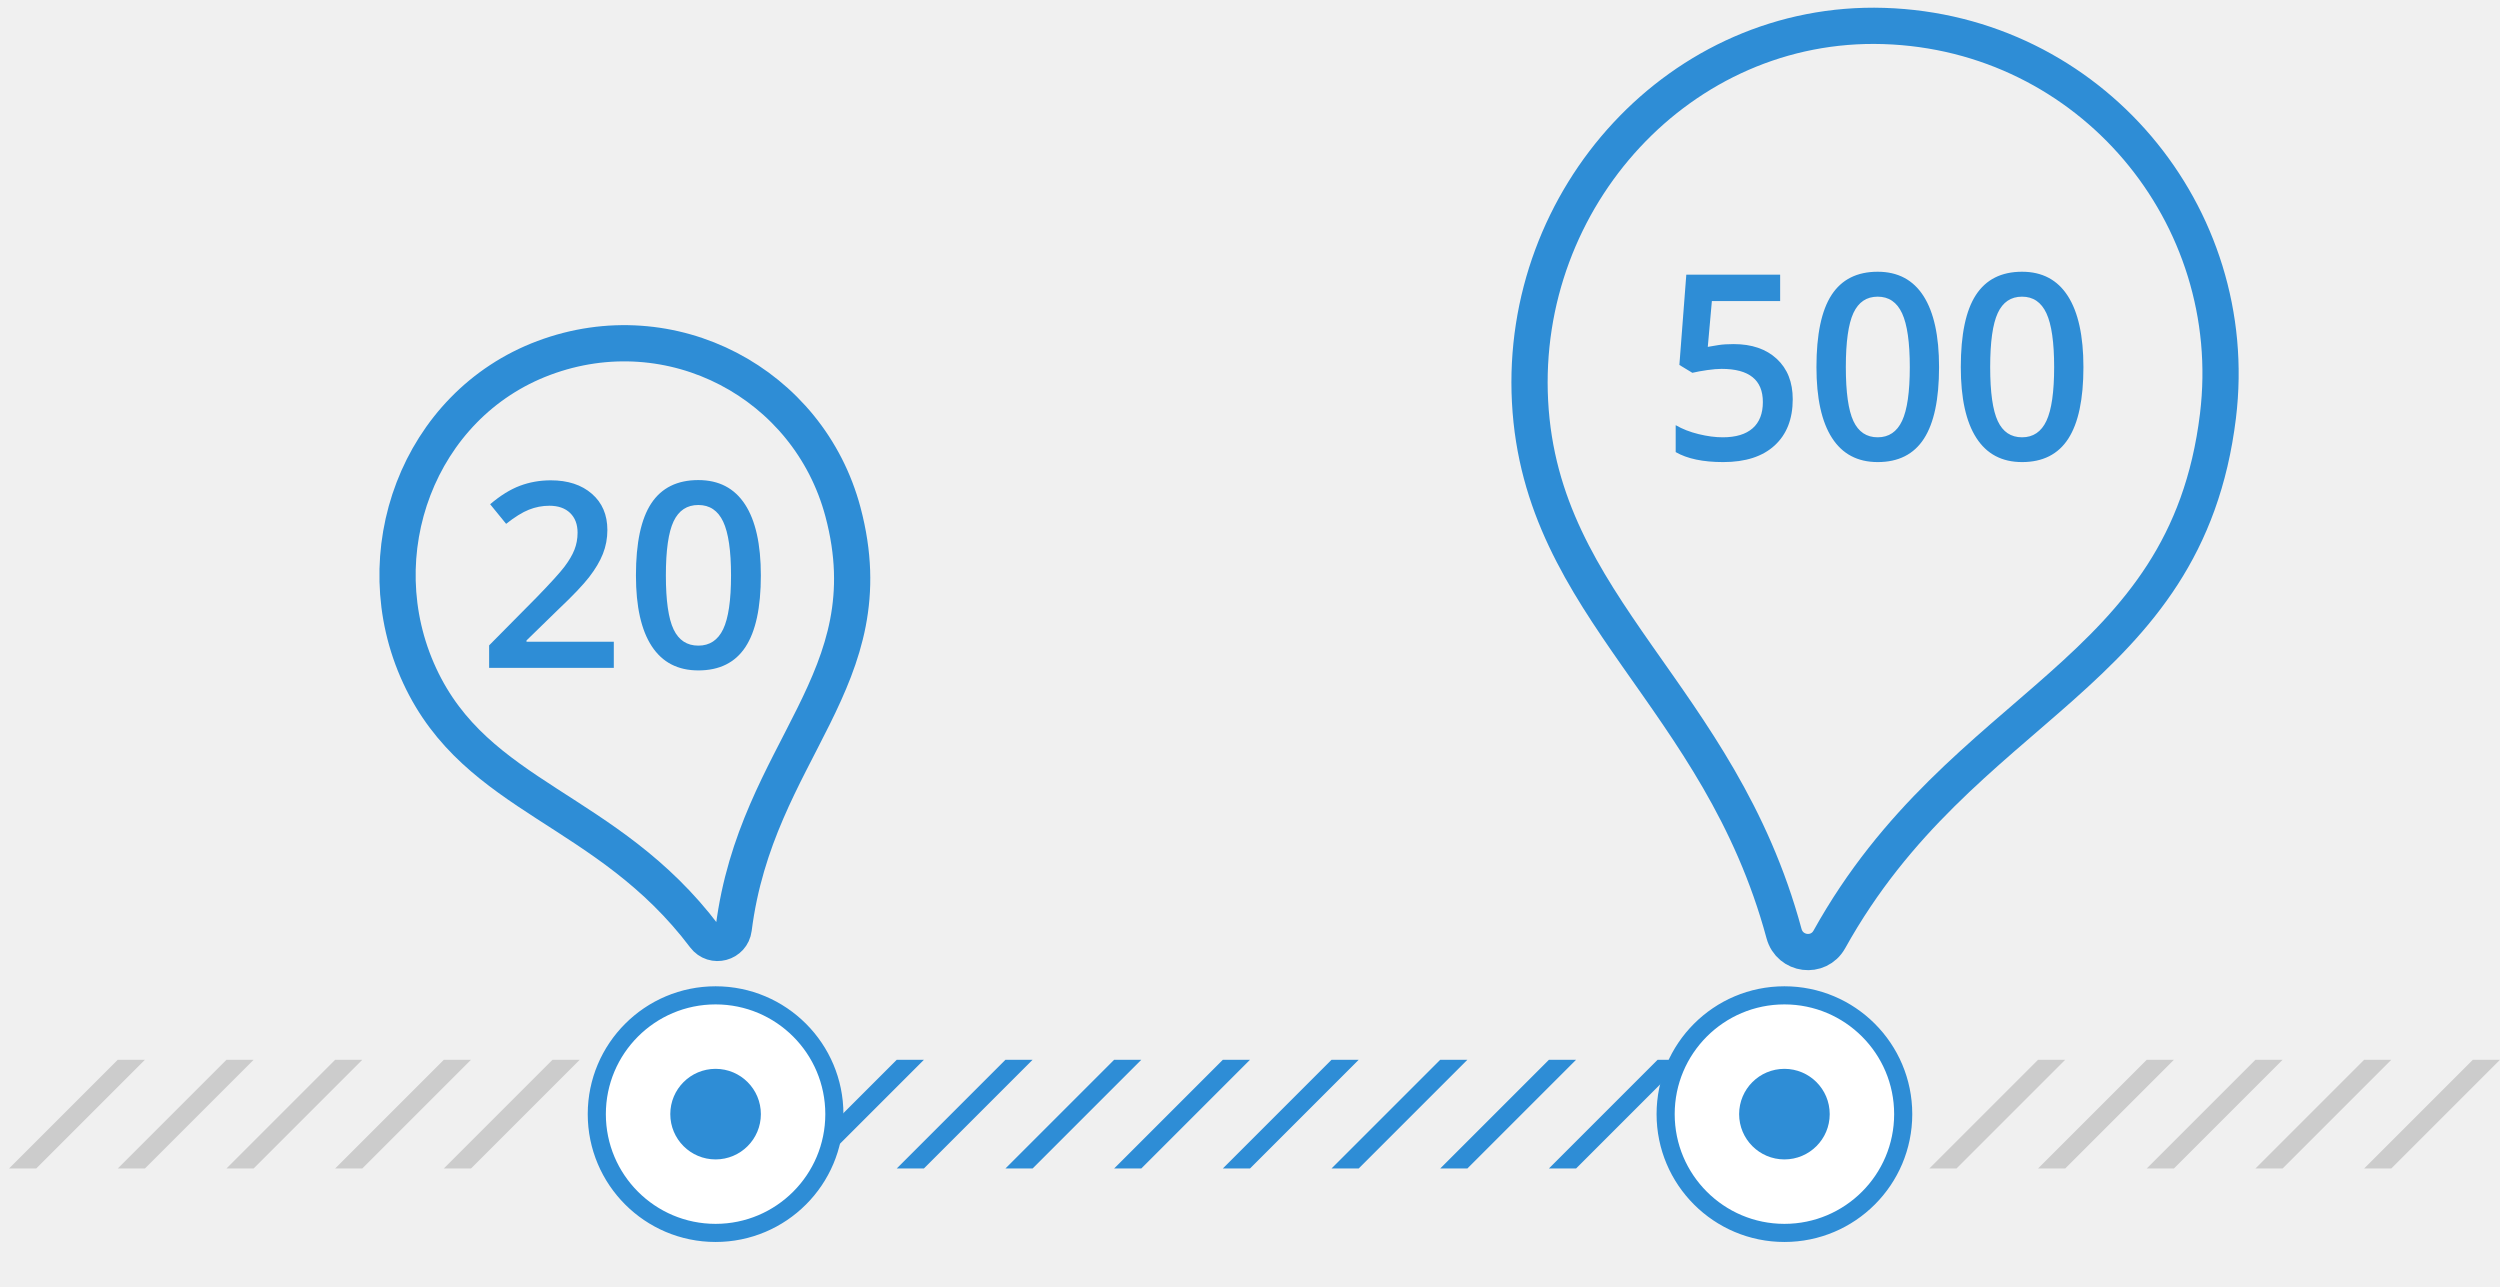
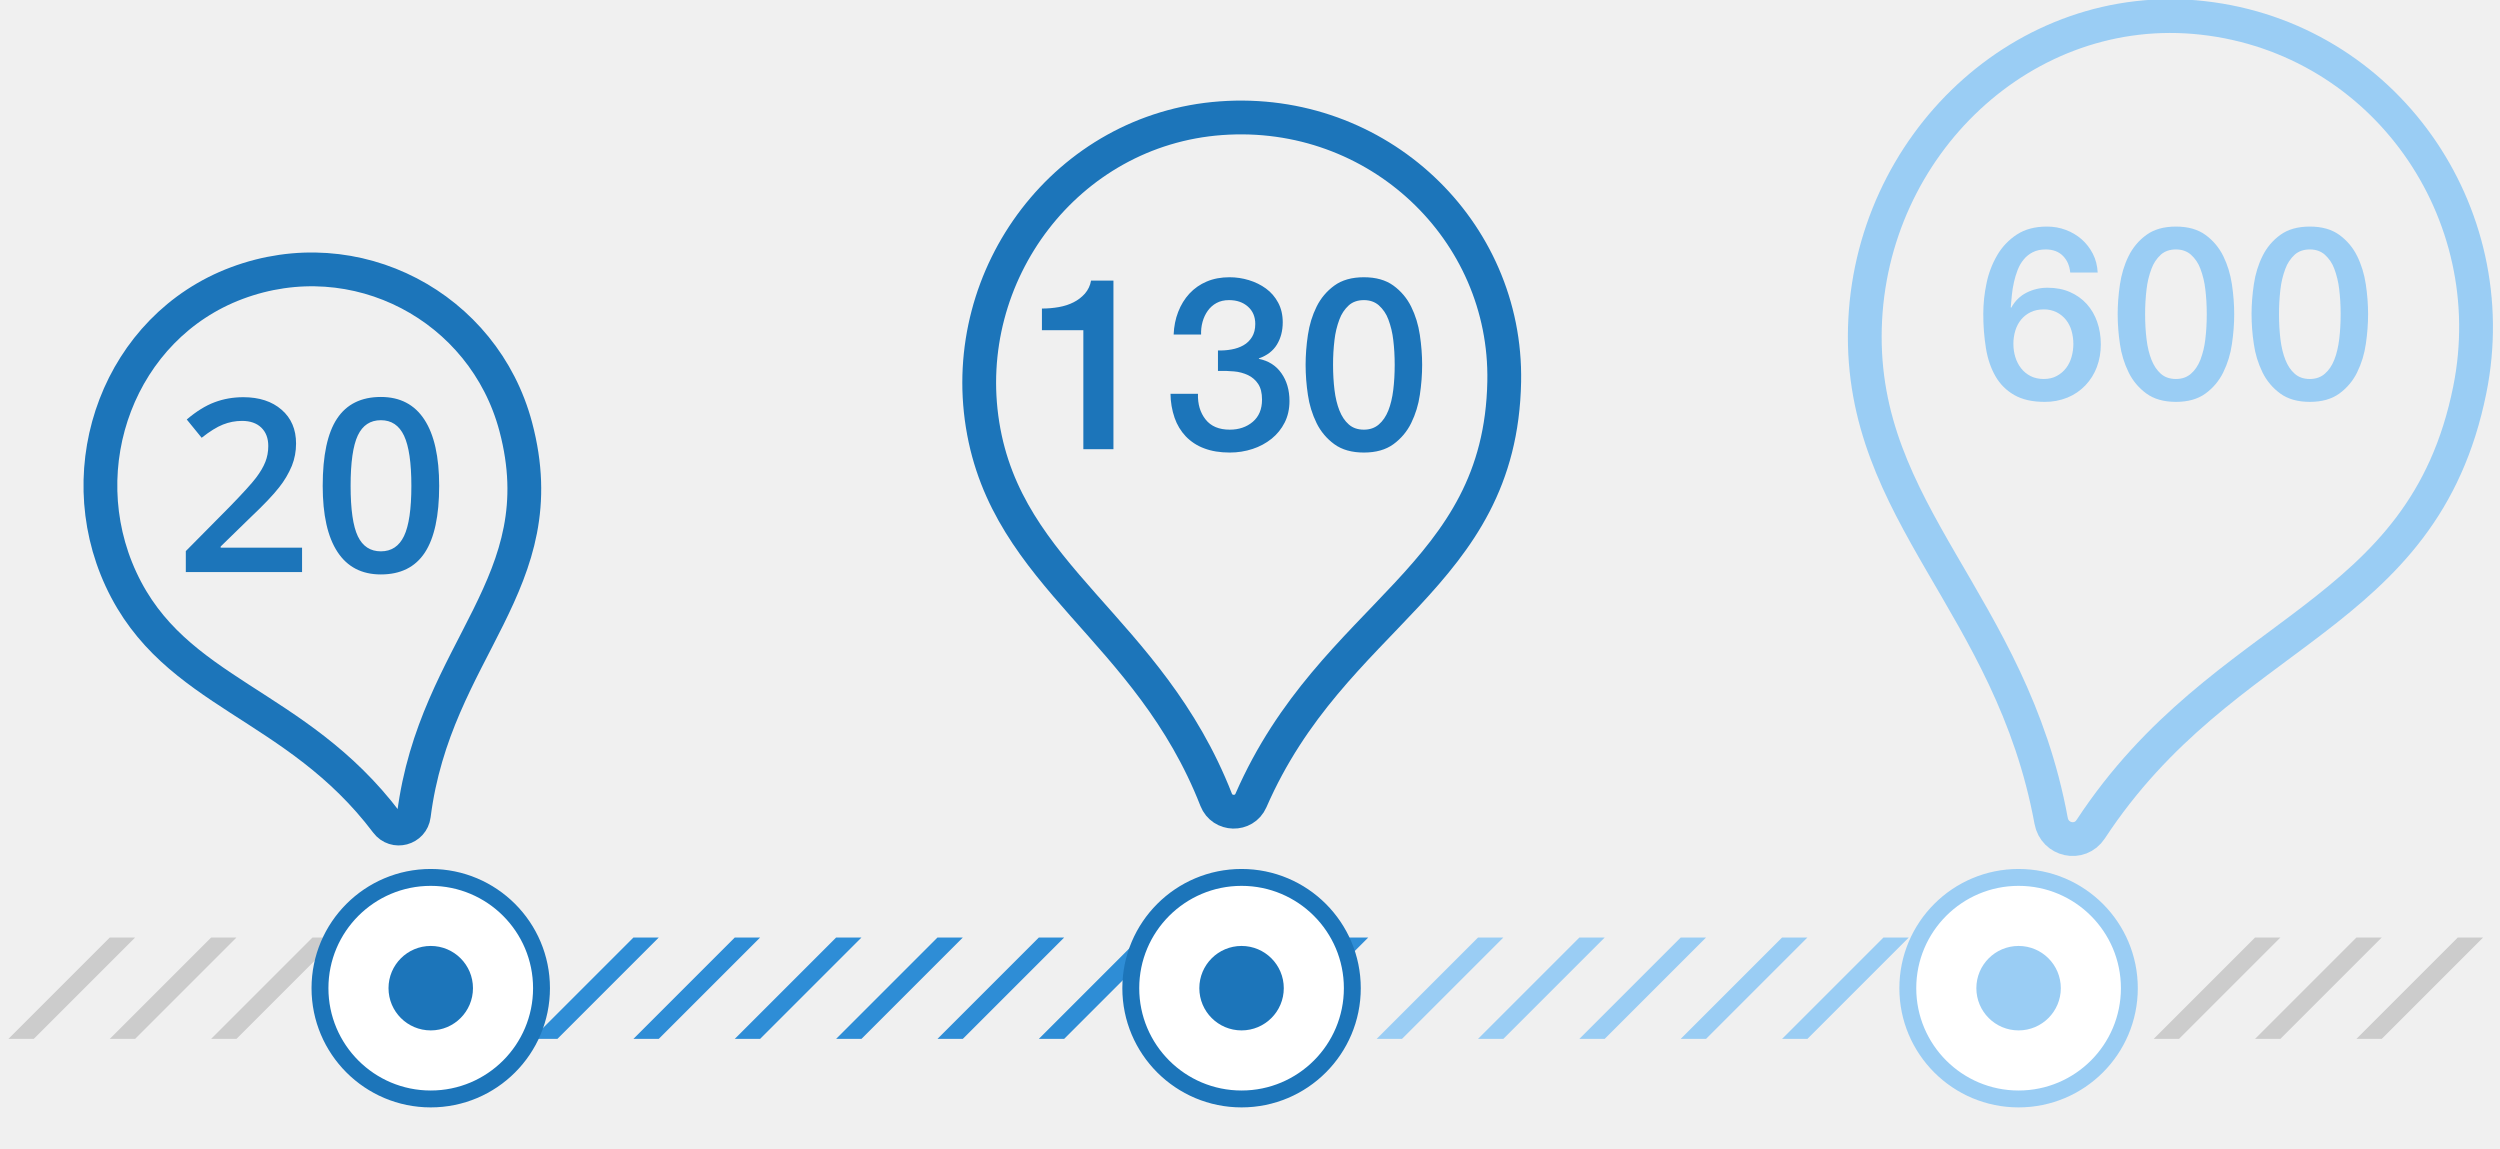
- <svg xmlns="http://www.w3.org/2000/svg" version="1.1" width="138" height="71" viewBox="0 0 138 71">
-   <g id="-icon_price_from">
-     <path id="Rectangle-31-cop" d="M87.000,64.500 L85.500,64.500 L91.500,58.500 L93.000,58.500 L87.000,64.500 zM79.500,64.500 L85.500,58.500 L87.000,58.500 L81.000,64.500 L79.500,64.500 zM73.500,64.500 L79.500,58.500 L81.000,58.500 L75.000,64.500 L73.500,64.500 zM67.500,64.500 L73.500,58.500 L75.000,58.500 L69.000,64.500 L67.500,64.500 zM61.500,64.500 L67.500,58.500 L69.000,58.500 L63.000,64.500 L61.500,64.500 zM55.500,64.500 L61.500,58.500 L63.000,58.500 L57.000,64.500 L55.500,64.500 zM49.500,64.500 L55.500,58.500 L57.000,58.500 L51.000,64.500 L49.500,64.500 zM43.500,64.500 L49.500,58.500 L51.000,58.500 L45.000,64.500 L43.500,64.500 z" fill="#2E8DD6" />
-     <path id="Rectangle-31-cop" d="M26.000,64.500 L24.500,64.500 L30.500,58.500 L32.000,58.500 L26.000,64.500 zM18.500,64.500 L24.500,58.500 L26.000,58.500 L20.000,64.500 L18.500,64.500 zM12.500,64.500 L18.500,58.500 L20.000,58.500 L14.000,64.500 L12.500,64.500 zM6.500,64.500 L12.500,58.500 L14.000,58.500 L8.000,64.500 L6.500,64.500 zM0.500,64.500 L6.500,58.500 L8.000,58.500 L2.000,64.500 L0.500,64.500 z" fill="#CCCCCC" />
-     <path id="Rectangle-31-cop" d="M132.000,64.500 L130.500,64.500 L136.500,58.500 L138.000,58.500 L132.000,64.500 zM124.500,64.500 L130.500,58.500 L132.000,58.500 L126.000,64.500 L124.500,64.500 zM118.500,64.500 L124.500,58.500 L126.000,58.500 L120.000,64.500 L118.500,64.500 zM112.500,64.500 L118.500,58.500 L120.000,58.500 L114.000,64.500 L112.500,64.500 zM106.500,64.500 L112.500,58.500 L114.000,58.500 L108.000,64.500 L106.500,64.500 z" fill="#CCCCCC" />
-     <g id="Forma-1">
-       <path id="Forma-1-stroke" d="M46.533,28.265 C48.995,37.542 41.756,41.365 40.500,51.261 C40.398,52.065 39.380,52.336 38.893,51.692 C33.493,44.537 26.324,44.114 23.164,37.294 C20.053,30.580 23.088,22.357 30.015,19.761 C37.061,17.121 44.647,21.159 46.533,28.265 z" fill="none" stroke="#2E8DD6" stroke-width="2" />
-     </g>
-     <g id="Forma-1-copy">
-       <path id="Forma-1-copy-stroke" d="M122.432,22.956 C120.668,37.443 108.326,38.645 100.981,51.854 C100.384,52.928 98.799,52.722 98.478,51.533 C94.910,38.336 85.061,33.598 84.458,22.167 C83.865,10.914 92.769,1.087 103.981,1.434 C115.384,1.787 123.783,11.858 122.432,22.956 z" fill="none" stroke="#2E8DD6" stroke-width="2" />
-     </g>
-     <g id="Ellipse-17-copy-">
-       <path id="Ellipse-17-copy--fill" d="M98.500,54.500 C102.366,54.500 105.500,57.634 105.500,61.500 C105.500,65.366 102.366,68.500 98.500,68.500 C94.634,68.500 91.500,65.366 91.500,61.500 C91.500,57.634 94.634,54.500 98.500,54.500 z" fill="#FFFFFF" />
-       <path id="Ellipse-17-copy--stroke" d="M98.500,54.943 C102.121,54.943 105.057,57.879 105.057,61.500 C105.057,65.121 102.121,68.057 98.500,68.057 C94.879,68.057 91.943,65.121 91.943,61.500 C91.943,57.879 94.879,54.943 98.500,54.943 z" fill="none" stroke="#2E8DD6" stroke-width="1" />
-     </g>
-     <path id="Ellipse-17-copy-" d="M98.500,59.000 C99.881,59.000 101.000,60.119 101.000,61.500 C101.000,62.881 99.881,64.000 98.500,64.000 C97.119,64.000 96.000,62.881 96.000,61.500 C96.000,60.119 97.119,59.000 98.500,59.000 z" fill="#2E8DD6" />
-     <g id="Ellipse-17-copy-">
-       <path id="Ellipse-17-copy--fill" d="M39.500,54.500 C43.366,54.500 46.500,57.634 46.500,61.500 C46.500,65.366 43.366,68.500 39.500,68.500 C35.634,68.500 32.500,65.366 32.500,61.500 C32.500,57.634 35.634,54.500 39.500,54.500 z" fill="#FFFFFF" />
-       <path id="Ellipse-17-copy--stroke" d="M39.500,54.943 C43.121,54.943 46.057,57.879 46.057,61.500 C46.057,65.121 43.121,68.057 39.500,68.057 C35.879,68.057 32.943,65.121 32.943,61.500 C32.943,57.879 35.879,54.943 39.500,54.943 z" fill="none" stroke="#2E8DD6" stroke-width="1" />
-     </g>
-     <path id="Ellipse-17-copy-" d="M39.500,59.000 C40.881,59.000 42.000,60.119 42.000,61.500 C42.000,62.881 40.881,64.000 39.500,64.000 C38.119,64.000 37.000,62.881 37.000,61.500 C37.000,60.119 38.119,59.000 39.500,59.000 z" fill="#2E8DD6" />
-     <path id="20" d="M41.148,35.716 C40.581,36.577 39.714,37.007 38.548,37.007 C37.418,37.007 36.562,36.563 35.979,35.674 C35.395,34.785 35.104,33.482 35.104,31.764 C35.104,29.963 35.387,28.636 35.954,27.781 C36.521,26.927 37.386,26.500 38.548,26.500 C39.682,26.500 40.540,26.947 41.124,27.841 C41.707,28.734 41.999,30.042 41.999,31.764 C41.999,33.537 41.715,34.855 41.148,35.716 zM39.919,28.794 C39.630,28.182 39.173,27.876 38.548,27.876 C37.923,27.876 37.468,28.176 37.183,28.776 C36.899,29.377 36.756,30.373 36.756,31.764 C36.756,33.156 36.899,34.149 37.183,34.745 C37.468,35.341 37.923,35.639 38.548,35.639 C39.173,35.639 39.630,35.336 39.919,34.731 C40.208,34.126 40.353,33.137 40.353,31.764 C40.353,30.396 40.208,29.406 39.919,28.794 zM27.000,35.625 C27.000,35.625 29.618,32.979 29.618,32.979 C30.391,32.183 30.904,31.619 31.156,31.286 C31.408,30.953 31.592,30.640 31.708,30.347 C31.824,30.054 31.882,29.740 31.882,29.404 C31.882,28.944 31.744,28.581 31.469,28.315 C31.193,28.050 30.812,27.917 30.326,27.917 C29.938,27.917 29.561,27.990 29.198,28.134 C28.835,28.278 28.415,28.539 27.938,28.916 C27.938,28.916 27.056,27.834 27.056,27.834 C27.621,27.354 28.169,27.014 28.702,26.814 C29.234,26.614 29.801,26.514 30.403,26.514 C31.347,26.514 32.104,26.762 32.673,27.258 C33.243,27.753 33.527,28.420 33.527,29.258 C33.527,29.719 33.445,30.156 33.281,30.571 C33.117,30.985 32.864,31.412 32.524,31.852 C32.184,32.292 31.618,32.886 30.826,33.635 C30.826,33.635 29.063,35.353 29.063,35.353 L29.063,35.422 L33.882,35.422 L33.882,36.868 L27.000,36.868 L27.000,35.625 z" fill="#2E8DD6" />
-     <path id="500" d="M114.169,24.216 C113.613,25.077 112.762,25.507 111.617,25.507 C110.508,25.507 109.667,25.063 109.095,24.174 C108.522,23.285 108.236,21.982 108.236,20.264 C108.236,18.463 108.514,17.135 109.071,16.281 C109.628,15.427 110.476,15.000 111.617,15.000 C112.730,15.000 113.573,15.447 114.146,16.341 C114.718,17.234 115.005,18.542 115.005,20.264 C115.005,22.038 114.726,23.355 114.169,24.216 zM112.963,17.294 C112.679,16.682 112.230,16.376 111.617,16.376 C111.003,16.376 110.557,16.676 110.278,17.276 C109.998,17.877 109.858,18.873 109.858,20.264 C109.858,21.656 109.998,22.650 110.278,23.245 C110.557,23.841 111.003,24.139 111.617,24.139 C112.230,24.139 112.679,23.836 112.963,23.231 C113.247,22.626 113.389,21.637 113.389,20.264 C113.389,18.896 113.247,17.906 112.963,17.294 zM103.649,25.507 C102.540,25.507 101.699,25.063 101.127,24.174 C100.554,23.285 100.268,21.982 100.268,20.264 C100.268,18.463 100.546,17.135 101.103,16.281 C101.659,15.427 102.508,15.000 103.649,15.000 C104.762,15.000 105.605,15.447 106.178,16.341 C106.750,17.234 107.036,18.542 107.036,20.264 C107.036,22.038 106.758,23.355 106.201,24.216 C105.645,25.077 104.794,25.507 103.649,25.507 zM104.995,17.294 C104.711,16.682 104.262,16.376 103.649,16.376 C103.035,16.376 102.589,16.676 102.309,17.276 C102.030,17.877 101.890,18.873 101.890,20.264 C101.890,21.656 102.030,22.650 102.309,23.245 C102.589,23.841 103.035,24.139 103.649,24.139 C104.262,24.139 104.711,23.836 104.995,23.231 C105.279,22.626 105.421,21.637 105.421,20.264 C105.421,18.896 105.279,17.906 104.995,17.294 zM95.694,18.994 C96.698,18.994 97.494,19.266 98.080,19.811 C98.666,20.355 98.959,21.097 98.959,22.038 C98.959,23.126 98.626,23.977 97.961,24.589 C97.295,25.201 96.349,25.507 95.122,25.507 C94.008,25.507 93.134,25.323 92.498,24.956 C92.498,24.956 92.498,23.469 92.498,23.469 C92.866,23.683 93.288,23.848 93.765,23.964 C94.242,24.081 94.686,24.139 95.094,24.139 C95.817,24.139 96.367,23.974 96.744,23.643 C97.121,23.313 97.310,22.829 97.310,22.191 C97.310,20.972 96.551,20.362 95.033,20.362 C94.819,20.362 94.556,20.384 94.242,20.428 C93.929,20.473 93.654,20.523 93.418,20.579 C93.418,20.579 92.702,20.145 92.702,20.145 L93.084,15.161 L98.264,15.161 L98.264,16.620 L94.495,16.620 C94.495,16.620 94.270,19.147 94.270,19.147 C94.429,19.119 94.623,19.087 94.853,19.049 C95.082,19.012 95.363,18.994 95.694,18.994 z" fill="#2E8DD6" />
+ <svg xmlns="http://www.w3.org/2000/svg" width="148" height="68" viewBox="0 0 148 68">
+   <path d="M75 61.5h-1.5l6-6H81l-6 6zm-7.5 0l6-6H75l-6 6h-1.5zm-6 0l6-6H69l-6 6h-1.5zm-6 0l6-6H63l-6 6h-1.5zm-6 0l6-6H57l-6 6h-1.5zm-6 0l6-6H51l-6 6h-1.5zm-6 0l6-6H45l-6 6h-1.5zm-6 0l6-6H39l-6 6h-1.5z" fill="#2E8DD6" />
+   <path d="M107 61.5h-1.5l6-6h1.5l-6 6zm-7.5 0l6-6h1.5l-6 6h-1.5zm-6 0l6-6h1.5l-6 6h-1.5zm-6 0l6-6H95l-6 6h-1.5zm-6 0l6-6H89l-6 6h-1.5z" fill="#9ACDF4" />
+   <path d="M14 61.5h-1.5l6-6H20l-6 6zm-7.5 0l6-6H14l-6 6H6.5zm-6 0l6-6H8l-6 6H.5zM141 61.5h-1.5l6-6h1.5l-6 6zm-7.5 0l6-6h1.5l-6 6h-1.5zm-6 0l6-6h1.5l-6 6h-1.5z" fill="#CCC" />
+   <path d="M30.533 25.265c2.462 9.277-4.777 13.1-6.033 22.996-.102.804-1.12 1.075-1.607.431-5.4-7.155-12.569-7.578-15.729-14.398-3.111-6.714-.076-14.937 6.851-17.533 7.046-2.64 14.632 1.398 16.518 8.504z" fill="none" stroke="#1C75BA" stroke-width="2" />
+   <path d="M25.148 32.716c-.567.861-1.434 1.291-2.6 1.291-1.13 0-1.986-.444-2.569-1.333-.584-.889-.875-2.192-.875-3.91 0-1.801.283-3.128.85-3.983.567-.854 1.432-1.281 2.594-1.281 1.134 0 1.992.447 2.576 1.341.583.893.875 2.201.875 3.923 0 1.773-.284 3.091-.851 3.952zm-1.229-6.922c-.289-.612-.746-.918-1.371-.918s-1.08.3-1.365.9c-.284.601-.427 1.597-.427 2.988 0 1.392.143 2.385.427 2.981.285.596.74.894 1.365.894s1.082-.303 1.371-.908c.289-.605.434-1.594.434-2.967 0-1.368-.145-2.358-.434-2.97zM11 32.625l2.618-2.646c.773-.796 1.286-1.36 1.538-1.693.252-.333.436-.646.552-.939.116-.293.174-.607.174-.943 0-.46-.138-.823-.413-1.089-.276-.265-.657-.398-1.143-.398-.388 0-.765.073-1.128.217-.363.144-.783.405-1.26.782l-.882-1.082c.565-.48 1.113-.82 1.646-1.02.532-.2 1.099-.3 1.701-.3.944 0 1.701.248 2.27.744.57.495.854 1.162.854 2 0 .461-.082.898-.246 1.313a5.346 5.346 0 0 1-.757 1.281c-.34.44-.906 1.034-1.698 1.783l-1.763 1.718v.069h4.819v1.446H11v-1.243z" fill="#1C75BA" />
+   <path d="M140.056 20.369a5.577 5.577 0 0 1-.513 1.675 3.384 3.384 0 0 1-1.055 1.255c-.452.328-1.034.492-1.746.492-.713 0-1.295-.164-1.747-.492a3.384 3.384 0 0 1-1.055-1.255 5.577 5.577 0 0 1-.513-1.675 12.066 12.066 0 0 1-.135-1.767c0-.57.045-1.16.135-1.768.09-.608.261-1.166.513-1.675a3.38 3.38 0 0 1 1.055-1.254c.452-.328 1.034-.492 1.747-.492.712 0 1.294.164 1.746.492a3.38 3.38 0 0 1 1.055 1.254c.252.509.423 1.067.513 1.675.09.608.135 1.198.135 1.768 0 .57-.045 1.159-.135 1.767zm-1.575-3.243a5.081 5.081 0 0 0-.292-1.219 2.079 2.079 0 0 0-.564-.834c-.237-.204-.532-.306-.883-.306-.362 0-.659.102-.891.306a2.107 2.107 0 0 0-.556.834 5.033 5.033 0 0 0-.293 1.219 12.05 12.05 0 0 0-.085 1.476c0 .523.028 1.017.085 1.482.057.466.155.872.293 1.219.137.347.323.623.556.827.232.204.529.306.891.306.351 0 .646-.102.883-.306.238-.204.426-.48.564-.827.137-.347.235-.753.292-1.219.057-.465.085-.959.085-1.482s-.028-1.015-.085-1.476zm-6.864 4.918a3.384 3.384 0 0 1-1.055 1.255c-.452.328-1.034.492-1.746.492-.713 0-1.295-.164-1.747-.492a3.384 3.384 0 0 1-1.055-1.255 5.577 5.577 0 0 1-.513-1.675 12.066 12.066 0 0 1-.135-1.767c0-.57.045-1.16.135-1.768.09-.608.261-1.166.513-1.675a3.38 3.38 0 0 1 1.055-1.254c.452-.328 1.034-.492 1.747-.492.712 0 1.294.164 1.746.492a3.38 3.38 0 0 1 1.055 1.254c.251.509.423 1.067.513 1.675.09.608.135 1.198.135 1.768 0 .57-.045 1.159-.135 1.767a5.606 5.606 0 0 1-.513 1.675zm-1.062-4.918a5.033 5.033 0 0 0-.293-1.219 2.067 2.067 0 0 0-.563-.834c-.237-.204-.532-.306-.883-.306-.362 0-.659.102-.891.306a2.107 2.107 0 0 0-.556.834 5.033 5.033 0 0 0-.293 1.219 12.05 12.05 0 0 0-.085 1.476c0 .523.028 1.017.085 1.482.057.466.155.872.293 1.219.137.347.323.623.556.827.232.204.529.306.891.306.351 0 .646-.102.883-.306.238-.204.426-.48.563-.827a4.92 4.92 0 0 0 .293-1.219c.057-.465.085-.959.085-1.482s-.028-1.015-.085-1.476zm-10.585.2a2.721 2.721 0 0 1 1.247-.292c.494 0 .936.085 1.326.256.39.171.72.407.991.706s.477.653.62 1.062c.143.409.214.851.214 1.326 0 .484-.079.933-.235 1.347a3.183 3.183 0 0 1-.678 1.083 3.08 3.08 0 0 1-1.054.72 3.48 3.48 0 0 1-1.355.257c-.732 0-1.333-.136-1.803-.407a2.972 2.972 0 0 1-1.112-1.111c-.271-.471-.459-1.022-.563-1.654a12.5 12.5 0 0 1-.157-2.046c0-.599.064-1.202.193-1.81a5.441 5.441 0 0 1 .634-1.661 3.654 3.654 0 0 1 1.162-1.219c.48-.313 1.071-.47 1.775-.47.399 0 .774.066 1.126.199.351.134.663.319.934.556.27.238.491.523.662.856.171.332.266.703.286 1.112h-1.626c-.038-.409-.183-.739-.434-.991-.252-.252-.592-.378-1.02-.378-.294 0-.549.055-.762.164a1.66 1.66 0 0 0-.542.435c-.148.18-.266.387-.356.62a4.968 4.968 0 0 0-.221.734 6.264 6.264 0 0 0-.122.763l-.064.705.029.029c.218-.399.52-.696.905-.891zm-.663 3.813c.076.247.19.468.342.663.152.195.34.349.563.463.224.114.483.171.777.171.295 0 .551-.059.77-.178.219-.118.401-.273.549-.463.147-.19.257-.411.328-.663a2.852 2.852 0 0 0 0-1.547 1.852 1.852 0 0 0-.328-.648 1.684 1.684 0 0 0-.549-.449 1.644 1.644 0 0 0-.77-.171c-.294 0-.553.054-.777.164a1.665 1.665 0 0 0-.563.441 1.892 1.892 0 0 0-.342.649 2.655 2.655 0 0 0-.114.784c0 .276.038.537.114.784z" fill="#9ACDF4" />
+   <path d="M84.056 23.369a5.577 5.577 0 0 1-.513 1.675 3.384 3.384 0 0 1-1.055 1.255c-.452.328-1.034.492-1.746.492-.713 0-1.295-.164-1.747-.492a3.384 3.384 0 0 1-1.055-1.255 5.577 5.577 0 0 1-.513-1.675 12.066 12.066 0 0 1-.135-1.767c0-.57.045-1.16.135-1.768.09-.608.261-1.166.513-1.675a3.38 3.38 0 0 1 1.055-1.254c.452-.328 1.034-.492 1.747-.492.712 0 1.294.164 1.746.492a3.38 3.38 0 0 1 1.055 1.254c.252.509.423 1.067.513 1.675.09.608.135 1.198.135 1.768 0 .57-.045 1.159-.135 1.767zm-1.575-3.243a5.081 5.081 0 0 0-.292-1.219 2.079 2.079 0 0 0-.564-.834c-.237-.204-.532-.306-.883-.306-.362 0-.659.102-.891.306a2.107 2.107 0 0 0-.556.834 5.033 5.033 0 0 0-.293 1.219 12.05 12.05 0 0 0-.085 1.476c0 .523.028 1.017.085 1.482.057.466.155.872.293 1.219.137.347.323.623.556.827.232.204.529.306.891.306.351 0 .646-.102.883-.306.238-.204.426-.48.564-.827.137-.347.235-.753.292-1.219.057-.465.085-.959.085-1.482s-.028-1.015-.085-1.476zm-6.622 1.968c.318.451.478 1 .478 1.646 0 .475-.095.901-.285 1.276a2.91 2.91 0 0 1-.77.955 3.565 3.565 0 0 1-1.126.606c-.428.142-.88.214-1.355.214-.58 0-1.086-.084-1.518-.25a2.909 2.909 0 0 1-1.083-.705 3.042 3.042 0 0 1-.663-1.098 4.496 4.496 0 0 1-.243-1.426h1.626c-.02.609.13 1.115.449 1.519.318.404.795.605 1.432.605.542 0 .996-.154 1.362-.463.365-.309.549-.748.549-1.318 0-.39-.077-.699-.229-.927a1.475 1.475 0 0 0-.598-.52 2.419 2.419 0 0 0-.834-.221c-.309-.029-.625-.038-.948-.029v-1.212c.266.01.532-.009.798-.057.266-.047.504-.13.713-.249.209-.119.378-.283.506-.492.128-.209.192-.465.192-.77 0-.427-.145-.77-.434-1.026-.29-.257-.663-.385-1.119-.385-.286 0-.533.057-.742.171a1.53 1.53 0 0 0-.52.463c-.138.195-.24.414-.307.656a2.468 2.468 0 0 0-.085.749H69.48c.019-.485.109-.934.271-1.348.161-.413.382-.772.662-1.076a2.956 2.956 0 0 1 1.02-.713c.399-.171.85-.256 1.354-.256.39 0 .772.057 1.148.171.375.114.712.28 1.012.499.299.218.539.496.72.834.18.337.271.724.271 1.162 0 .503-.115.943-.343 1.318-.228.376-.584.649-1.069.82v.028c.57.114 1.015.397 1.333.849zm-11.725-2.545h-2.452v-1.283c.342 0 .675-.029.998-.086.323-.057.615-.151.877-.285a2.26 2.26 0 0 0 .67-.513 1.57 1.57 0 0 0 .363-.77h1.326v9.979h-1.782v-7.042z" fill="#1C75BA" />
+   <path d="M146.213 23.067c-2.761 13.732-14.51 13.94-22.445 26.024-.645.982-2.127.664-2.341-.499-2.373-12.903-11.319-18.19-11.026-29.177.289-10.817 9.442-19.543 20.007-18.355 10.744 1.208 17.919 11.488 15.805 22.007z" fill="none" stroke="#9ACDF4" stroke-width="2" />
+   <path d="M89.05 22.585c-.222 11.682-10.138 13.673-14.995 24.806-.395.905-1.698.874-2.059-.046C68 37.138 59.611 34.191 58.167 25.141c-1.421-8.91 4.984-17.479 14.112-18.143 9.283-.675 16.941 6.638 16.771 15.587z" fill="none" stroke="#1C75BA" stroke-width="2" />
+   <path d="M73.5 51.5a7 7 0 1 1 0 14 7 7 0 0 1 0-14z" fill="#FFF" />
+   <path d="M73.5 51.943a6.557 6.557 0 1 1 0 13.115 6.557 6.557 0 0 1 0-13.115z" fill="none" stroke="#1C75BA" />
+   <path d="M73.5 56a2.5 2.5 0 1 1 0 5 2.5 2.5 0 0 1 0-5z" fill="#1C75BA" />
+   <path d="M119.5 51.5a7 7 0 1 1 0 14 7 7 0 0 1 0-14z" fill="#FFF" />
+   <path d="M119.5 51.943a6.557 6.557 0 1 1 0 13.115 6.557 6.557 0 0 1 0-13.115z" fill="none" stroke="#9ACDF4" />
+   <path d="M119.5 56a2.5 2.5 0 1 1 0 5 2.5 2.5 0 0 1 0-5z" fill="#9ACDF4" />
+   <g>
+     <path d="M25.5 51.5a7 7 0 1 1 0 14 7 7 0 0 1 0-14z" fill="#FFF" />
+     <path d="M25.5 51.943a6.557 6.557 0 1 1 0 13.115 6.557 6.557 0 0 1 0-13.115z" fill="none" stroke="#1C75BA" />
  </g>
+   <path d="M25.5 56a2.5 2.5 0 1 1 0 5 2.5 2.5 0 0 1 0-5z" fill="#1C75BA" />
</svg>
